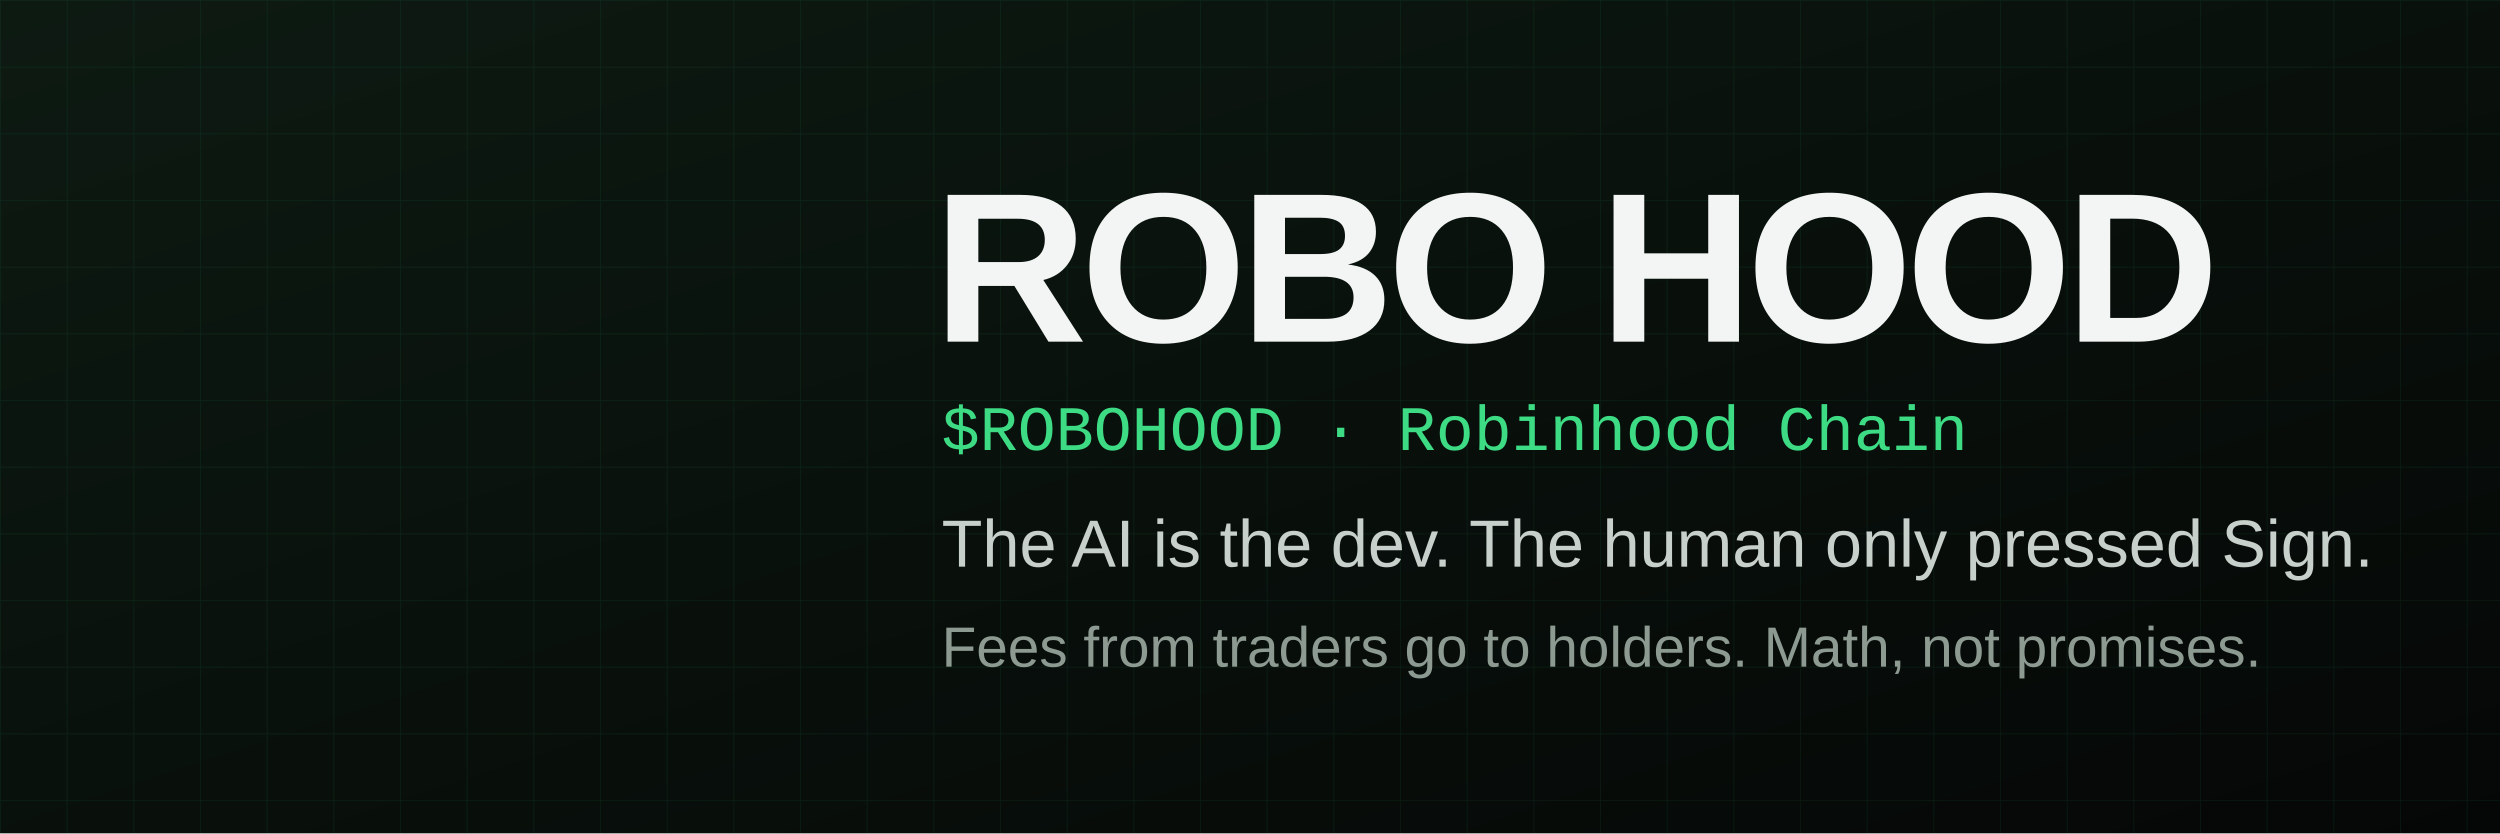
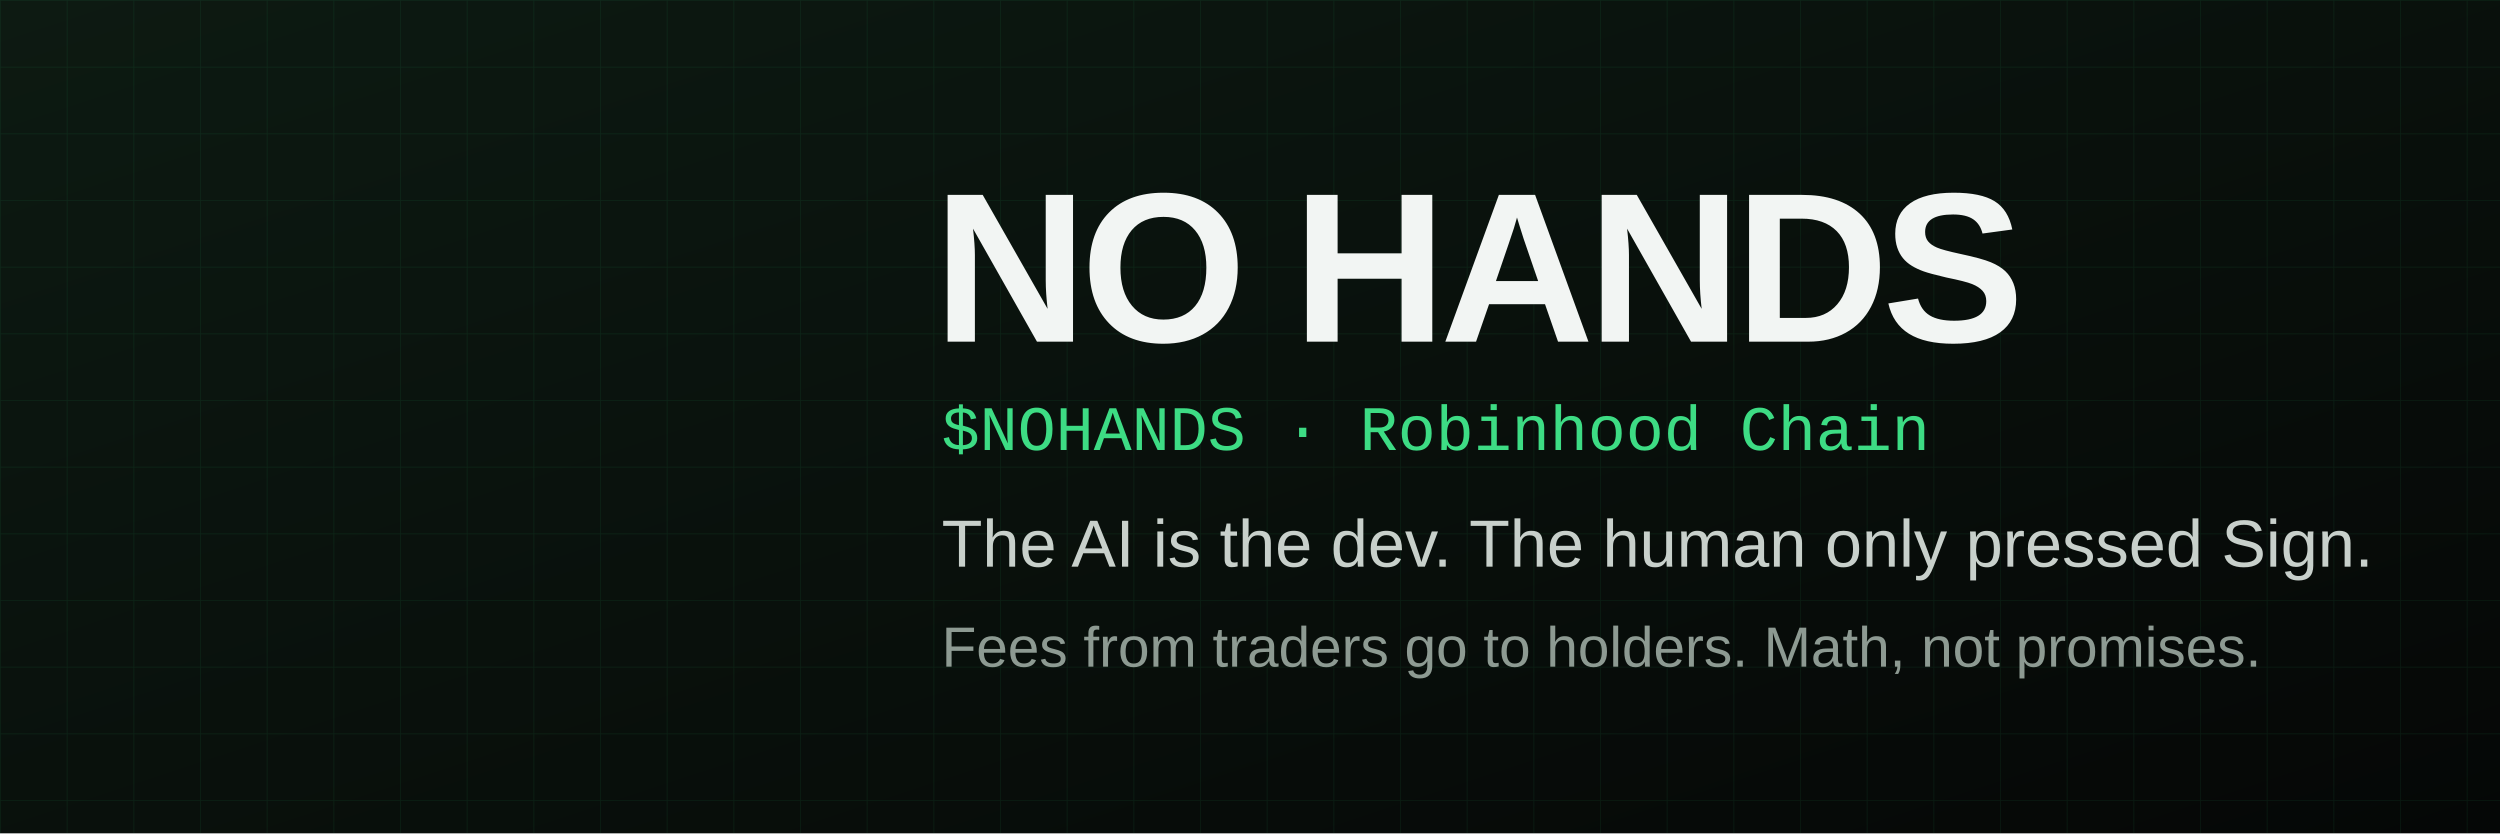
<svg xmlns="http://www.w3.org/2000/svg" viewBox="0 0 1500 500" width="1500" height="500">
  <defs>
    <linearGradient id="bg" x1="0" y1="0" x2="1" y2="1">
      <stop offset="0" stop-color="#0d1a12" />
      <stop offset="1" stop-color="#050706" />
    </linearGradient>
    <pattern id="grid" width="40" height="40" patternUnits="userSpaceOnUse">
      <path d="M40 0H0V40" fill="none" stroke="#3ddc84" stroke-opacity="0.08" />
    </pattern>
  </defs>
  <rect width="1500" height="500" fill="url(#bg)" />
  <rect width="1500" height="500" fill="url(#grid)" />
  <g transform="translate(70,20) scale(0.575)">
    <use href="#logo" />
  </g>
-   <text x="560" y="205" font-family="Helvetica Neue, Arial, sans-serif" font-size="128" font-weight="800" fill="#f2f5f3" letter-spacing="-4">ROBO HOOD</text>
-   <text x="565" y="270" font-family="Menlo, Courier New, monospace" font-size="38" fill="#3ddc84">$ROBOHOOD · Robinhood Chain</text>
+   <text x="560" y="205" font-family="Helvetica Neue, Arial, sans-serif" font-size="128" font-weight="800" fill="#f2f5f3" letter-spacing="-4">NO HANDS</text>
+   <text x="565" y="270" font-family="Menlo, Courier New, monospace" font-size="38" fill="#3ddc84">$NOHANDS · Robinhood Chain</text>
  <text x="565" y="340" font-family="Helvetica Neue, Arial, sans-serif" font-size="40" fill="#c8d0cb">The AI is the dev. The human only pressed Sign.</text>
  <text x="565" y="400" font-family="Helvetica Neue, Arial, sans-serif" font-size="34" fill="#8d9a92">Fees from traders go to holders. Math, not promises.</text>
</svg>
